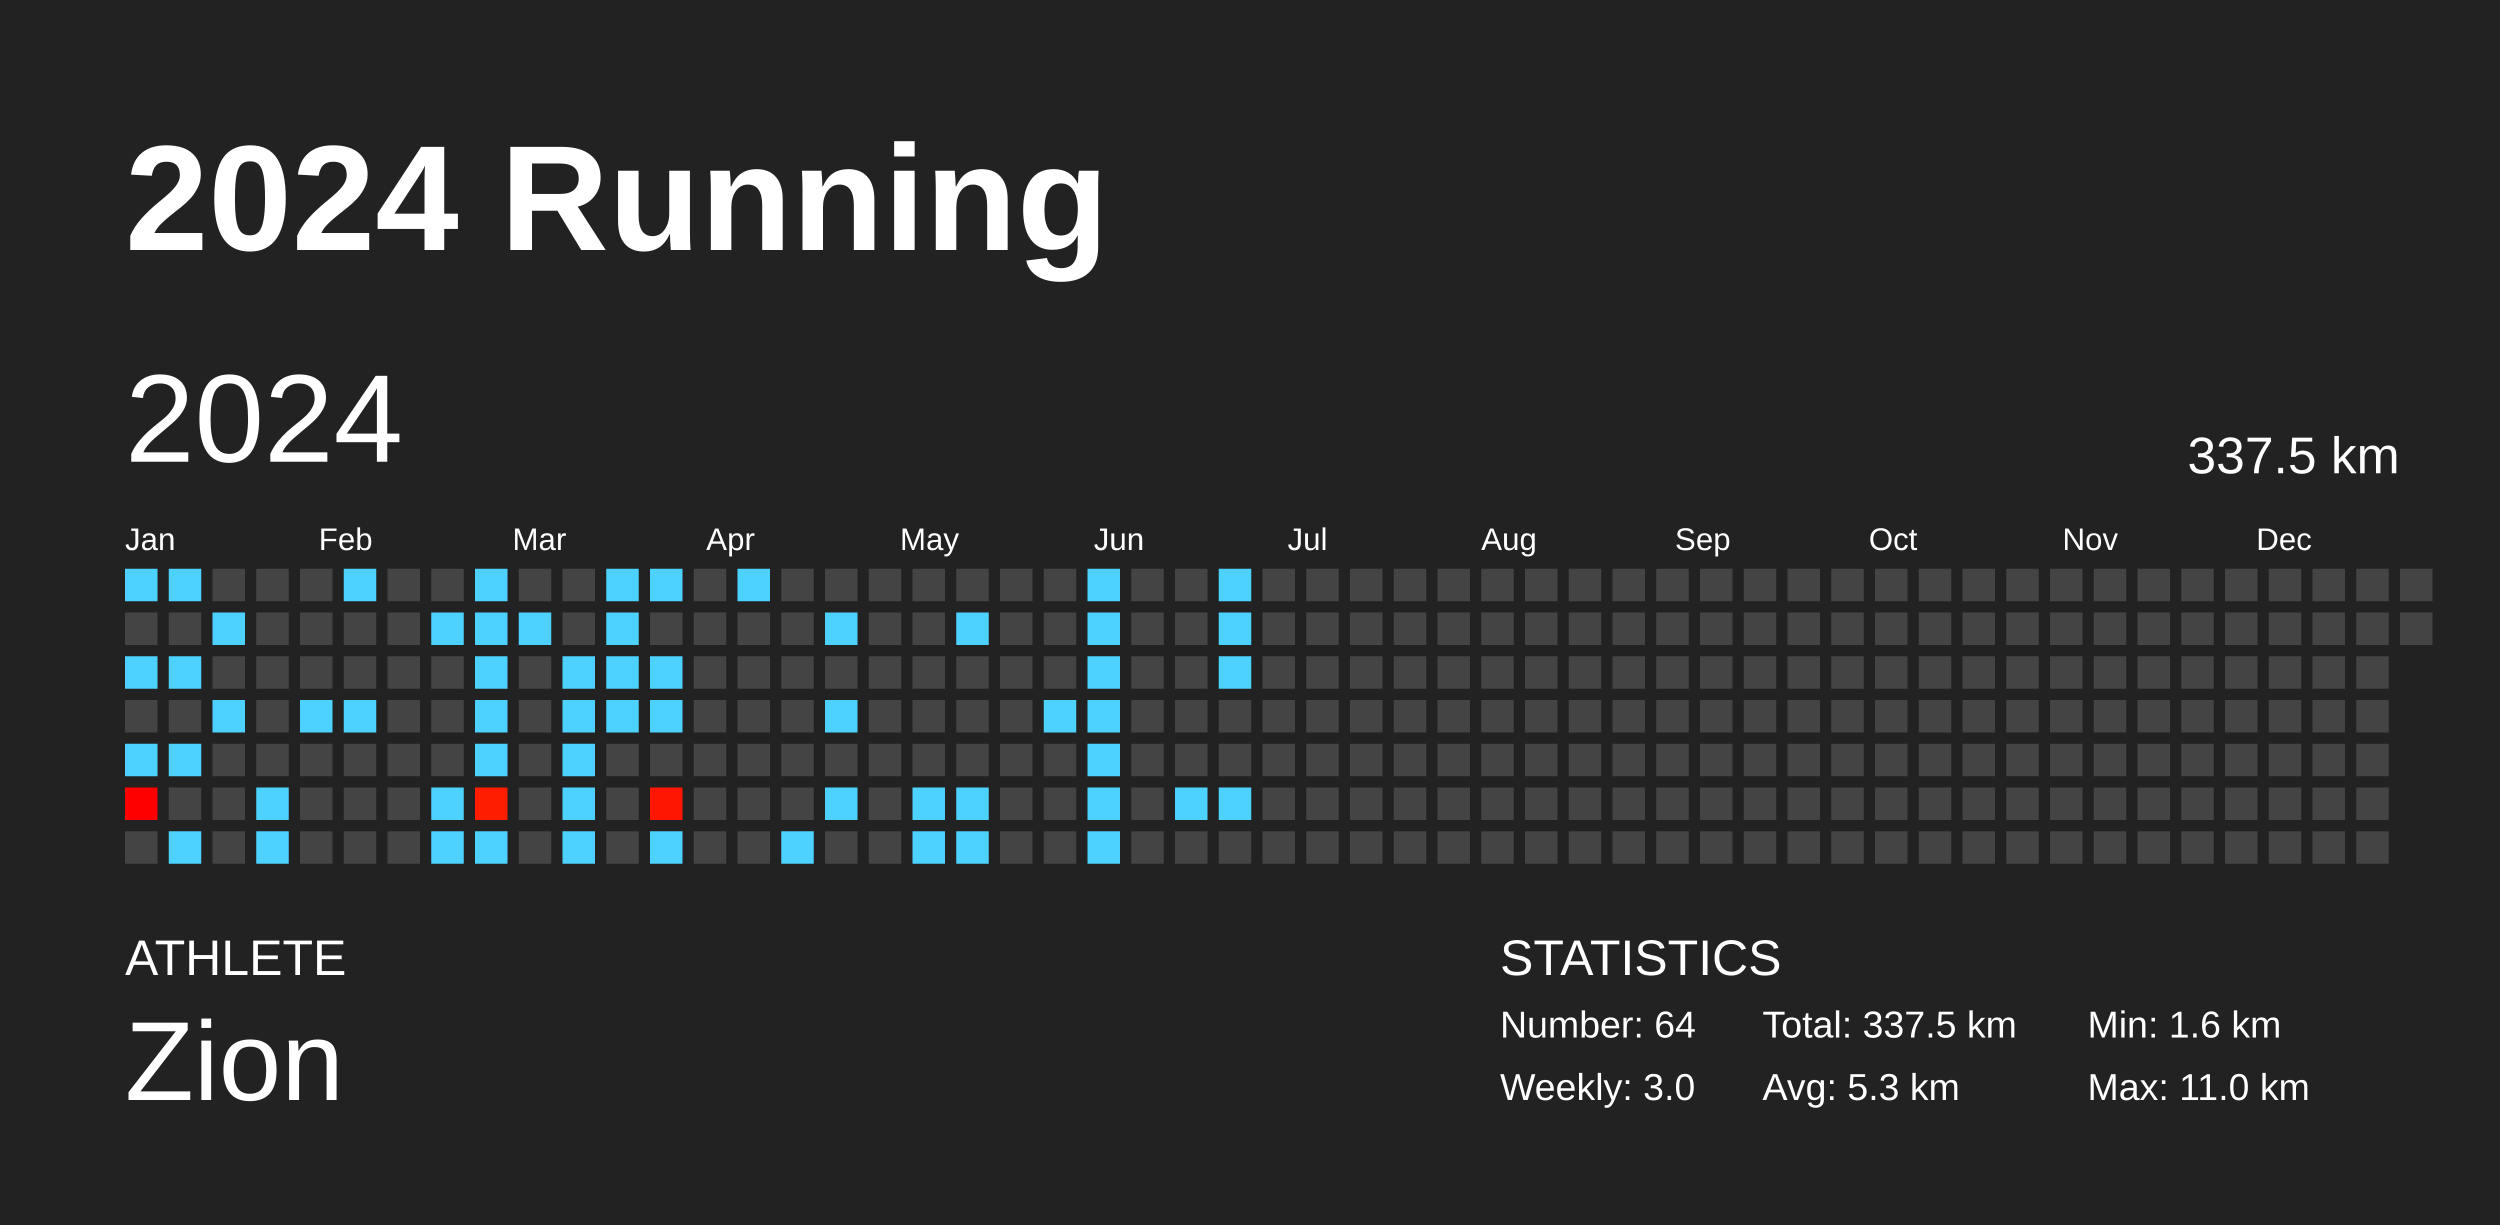
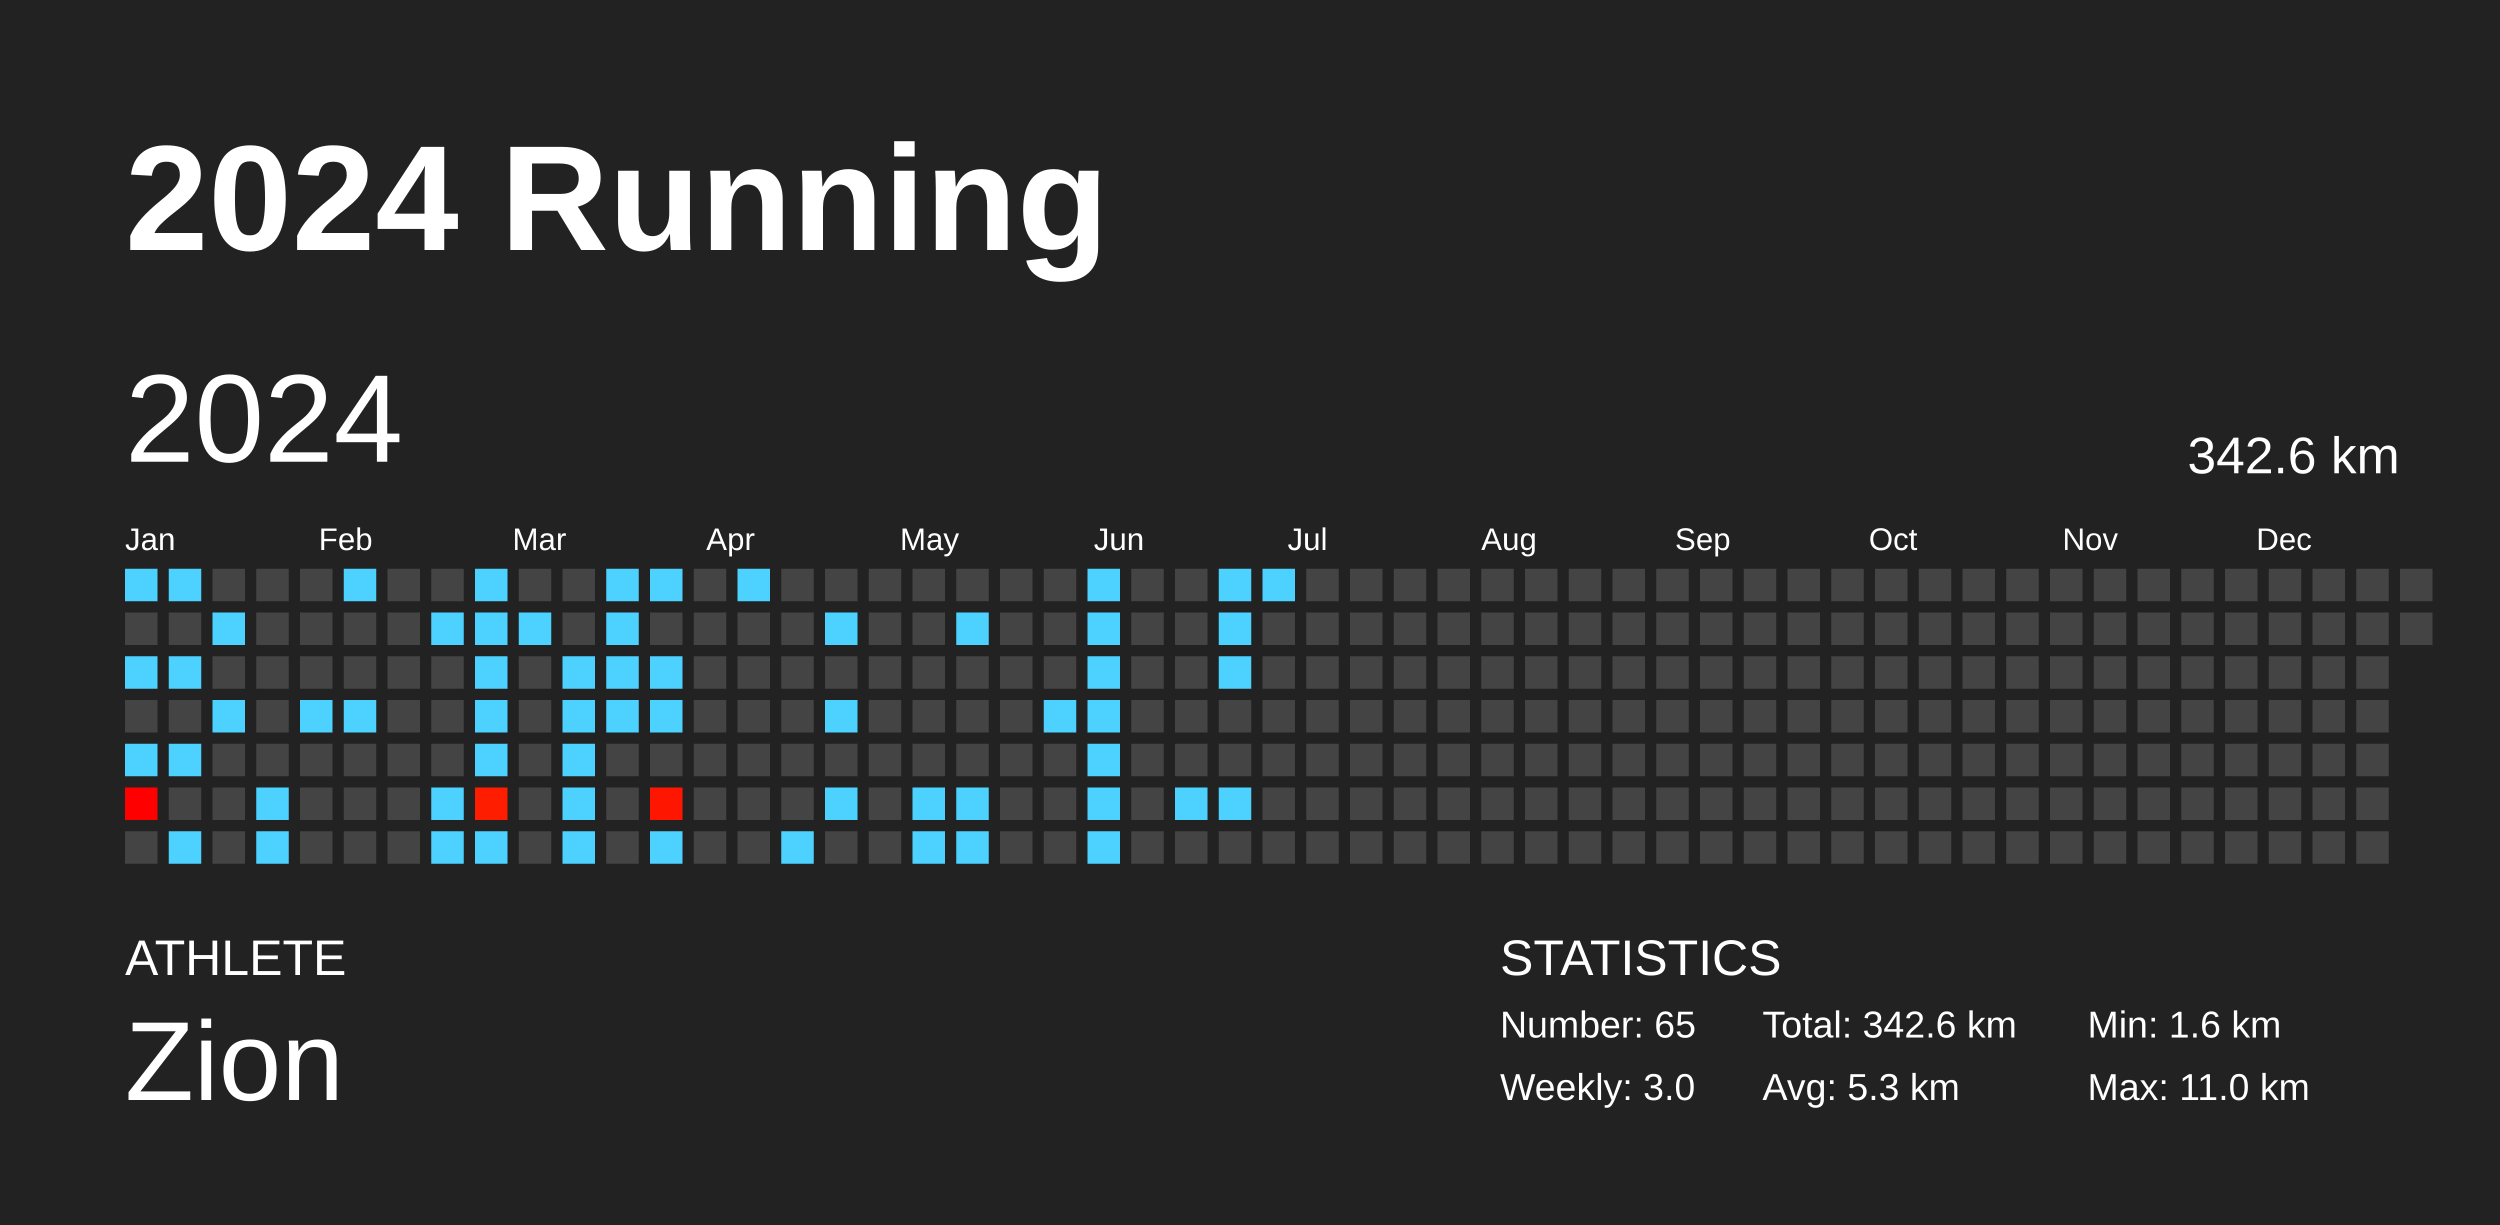
<svg xmlns="http://www.w3.org/2000/svg" baseProfile="full" height="98mm" version="1.1" viewBox="0,0,200,98" width="200mm">
  <defs />
  <rect fill="#222222" height="98" width="200" x="0" y="0" />
  <text fill="#FFFFFF" style="font-size:12px; font-family:Arial; font-weight:bold;" x="10" y="20">2024 Running</text>
  <text fill="#FFFFFF" style="font-size:4px; font-family:Arial" x="10" y="78">ATHLETE</text>
  <text fill="#FFFFFF" style="font-size:9px; font-family:Arial" x="10" y="88">Zion</text>
  <text fill="#FFFFFF" style="font-size:4px; font-family:Arial" x="120" y="78">STATISTICS</text>
-   <text fill="#FFFFFF" style="font-size:3px; font-family:Arial" x="120" y="83">Number: 64</text>
+   <text fill="#FFFFFF" style="font-size:3px; font-family:Arial" x="120" y="83">Number: 65</text>
  <text fill="#FFFFFF" style="font-size:3px; font-family:Arial" x="120" y="88">Weekly: 3.0</text>
-   <text fill="#FFFFFF" style="font-size:3px; font-family:Arial" x="141" y="83">Total: 337.5 km</text>
+   <text fill="#FFFFFF" style="font-size:3px; font-family:Arial" x="141" y="83">Total: 342.6 km</text>
  <text fill="#FFFFFF" style="font-size:3px; font-family:Arial" x="141" y="88">Avg: 5.3 km</text>
  <text fill="#FFFFFF" style="font-size:3px; font-family:Arial" x="167" y="83">Min: 1.6 km</text>
  <text fill="#FFFFFF" style="font-size:3px; font-family:Arial" x="167" y="88">Max: 11.0 km</text>
  <text dominant-baseline="hanging" fill="#FFFFFF" style="font-size:10.0px; font-family:Arial;" x="10" y="30">2024</text>
-   <text dominant-baseline="hanging" fill="#FFFFFF" style="font-size:4.125px; font-family:Arial;" x="175" y="35">337.5 km</text>
+   <text dominant-baseline="hanging" fill="#FFFFFF" style="font-size:4.125px; font-family:Arial;" x="175" y="35">342.6 km</text>
  <text fill="#FFFFFF" style="font-size:2.5px; font-family:Arial" x="10.0" y="44">Jan</text>
  <text fill="#FFFFFF" style="font-size:2.5px; font-family:Arial" x="25.5" y="44">Feb</text>
  <text fill="#FFFFFF" style="font-size:2.5px; font-family:Arial" x="41.0" y="44">Mar</text>
  <text fill="#FFFFFF" style="font-size:2.5px; font-family:Arial" x="56.5" y="44">Apr</text>
  <text fill="#FFFFFF" style="font-size:2.5px; font-family:Arial" x="72.0" y="44">May</text>
  <text fill="#FFFFFF" style="font-size:2.5px; font-family:Arial" x="87.5" y="44">Jun</text>
  <text fill="#FFFFFF" style="font-size:2.5px; font-family:Arial" x="103.0" y="44">Jul</text>
  <text fill="#FFFFFF" style="font-size:2.5px; font-family:Arial" x="118.5" y="44">Aug</text>
  <text fill="#FFFFFF" style="font-size:2.5px; font-family:Arial" x="134.0" y="44">Sep</text>
  <text fill="#FFFFFF" style="font-size:2.5px; font-family:Arial" x="149.5" y="44">Oct</text>
  <text fill="#FFFFFF" style="font-size:2.5px; font-family:Arial" x="165.0" y="44">Nov</text>
  <text fill="#FFFFFF" style="font-size:2.5px; font-family:Arial" x="180.5" y="44">Dec</text>
  <rect fill="#4dd2ff" height="2.6" width="2.6" x="10.0" y="45.5" />
  <rect fill="#444444" height="2.6" width="2.6" x="10.0" y="49.0" />
  <rect fill="#4dd2ff" height="2.6" width="2.6" x="10.0" y="52.5" />
  <rect fill="#444444" height="2.6" width="2.6" x="10.0" y="56.0" />
  <rect fill="#4dd2ff" height="2.6" width="2.6" x="10.0" y="59.5" />
  <rect fill="#ff0000" height="2.6" width="2.6" x="10.0" y="63.0" />
  <rect fill="#444444" height="2.6" width="2.6" x="10.0" y="66.5" />
  <rect fill="#4dd2ff" height="2.6" width="2.6" x="13.5" y="45.5" />
  <rect fill="#444444" height="2.6" width="2.6" x="13.5" y="49.0" />
  <rect fill="#4dd2ff" height="2.6" width="2.6" x="13.5" y="52.5" />
  <rect fill="#444444" height="2.6" width="2.6" x="13.5" y="56.0" />
  <rect fill="#4dd2ff" height="2.6" width="2.6" x="13.5" y="59.5" />
  <rect fill="#444444" height="2.6" width="2.6" x="13.5" y="63.0" />
  <rect fill="#4dd2ff" height="2.6" width="2.6" x="13.5" y="66.5" />
  <rect fill="#444444" height="2.6" width="2.6" x="17.0" y="45.5" />
  <rect fill="#4dd2ff" height="2.6" width="2.6" x="17.0" y="49.0" />
  <rect fill="#444444" height="2.6" width="2.6" x="17.0" y="52.5" />
  <rect fill="#4dd2ff" height="2.6" width="2.6" x="17.0" y="56.0" />
  <rect fill="#444444" height="2.6" width="2.6" x="17.0" y="59.5" />
  <rect fill="#444444" height="2.6" width="2.6" x="17.0" y="63.0" />
  <rect fill="#444444" height="2.6" width="2.6" x="17.0" y="66.5" />
  <rect fill="#444444" height="2.6" width="2.6" x="20.5" y="45.5" />
  <rect fill="#444444" height="2.6" width="2.6" x="20.5" y="49.0" />
  <rect fill="#444444" height="2.6" width="2.6" x="20.5" y="52.5" />
  <rect fill="#444444" height="2.6" width="2.6" x="20.5" y="56.0" />
  <rect fill="#444444" height="2.6" width="2.6" x="20.5" y="59.5" />
  <rect fill="#4dd2ff" height="2.6" width="2.6" x="20.5" y="63.0" />
  <rect fill="#4dd2ff" height="2.6" width="2.6" x="20.5" y="66.5" />
  <rect fill="#444444" height="2.6" width="2.6" x="24.0" y="45.5" />
  <rect fill="#444444" height="2.6" width="2.6" x="24.0" y="49.0" />
  <rect fill="#444444" height="2.6" width="2.6" x="24.0" y="52.5" />
  <rect fill="#4dd2ff" height="2.6" width="2.6" x="24.0" y="56.0" />
  <rect fill="#444444" height="2.6" width="2.6" x="24.0" y="59.5" />
  <rect fill="#444444" height="2.6" width="2.6" x="24.0" y="63.0" />
  <rect fill="#444444" height="2.6" width="2.6" x="24.0" y="66.5" />
  <rect fill="#4dd2ff" height="2.6" width="2.6" x="27.5" y="45.5" />
  <rect fill="#444444" height="2.6" width="2.6" x="27.5" y="49.0" />
  <rect fill="#444444" height="2.6" width="2.6" x="27.5" y="52.5" />
  <rect fill="#4dd2ff" height="2.6" width="2.6" x="27.5" y="56.0" />
  <rect fill="#444444" height="2.6" width="2.6" x="27.5" y="59.5" />
  <rect fill="#444444" height="2.6" width="2.6" x="27.5" y="63.0" />
  <rect fill="#444444" height="2.6" width="2.6" x="27.5" y="66.5" />
  <rect fill="#444444" height="2.6" width="2.6" x="31.0" y="45.5" />
  <rect fill="#444444" height="2.6" width="2.6" x="31.0" y="49.0" />
  <rect fill="#444444" height="2.6" width="2.6" x="31.0" y="52.5" />
  <rect fill="#444444" height="2.6" width="2.6" x="31.0" y="56.0" />
  <rect fill="#444444" height="2.6" width="2.6" x="31.0" y="59.5" />
  <rect fill="#444444" height="2.6" width="2.6" x="31.0" y="63.0" />
  <rect fill="#444444" height="2.6" width="2.6" x="31.0" y="66.5" />
  <rect fill="#444444" height="2.6" width="2.6" x="34.5" y="45.5" />
  <rect fill="#4dd2ff" height="2.6" width="2.6" x="34.5" y="49.0" />
  <rect fill="#444444" height="2.6" width="2.6" x="34.5" y="52.5" />
  <rect fill="#444444" height="2.6" width="2.6" x="34.5" y="56.0" />
  <rect fill="#444444" height="2.6" width="2.6" x="34.5" y="59.5" />
  <rect fill="#4dd2ff" height="2.6" width="2.6" x="34.5" y="63.0" />
  <rect fill="#4dd2ff" height="2.6" width="2.6" x="34.5" y="66.5" />
  <rect fill="#4dd2ff" height="2.6" width="2.6" x="38.0" y="45.5" />
  <rect fill="#4dd2ff" height="2.6" width="2.6" x="38.0" y="49.0" />
  <rect fill="#4dd2ff" height="2.6" width="2.6" x="38.0" y="52.5" />
  <rect fill="#4dd2ff" height="2.6" width="2.6" x="38.0" y="56.0" />
  <rect fill="#4dd2ff" height="2.6" width="2.6" x="38.0" y="59.5" />
  <rect fill="#ff1d00" height="2.6" width="2.6" x="38.0" y="63.0" />
  <rect fill="#4dd2ff" height="2.6" width="2.6" x="38.0" y="66.5" />
  <rect fill="#444444" height="2.6" width="2.6" x="41.5" y="45.5" />
  <rect fill="#4dd2ff" height="2.6" width="2.6" x="41.5" y="49.0" />
  <rect fill="#444444" height="2.6" width="2.6" x="41.5" y="52.5" />
  <rect fill="#444444" height="2.6" width="2.6" x="41.5" y="56.0" />
  <rect fill="#444444" height="2.6" width="2.6" x="41.5" y="59.5" />
  <rect fill="#444444" height="2.6" width="2.6" x="41.5" y="63.0" />
  <rect fill="#444444" height="2.6" width="2.6" x="41.5" y="66.5" />
  <rect fill="#444444" height="2.6" width="2.6" x="45.0" y="45.5" />
  <rect fill="#444444" height="2.6" width="2.6" x="45.0" y="49.0" />
  <rect fill="#4dd2ff" height="2.6" width="2.6" x="45.0" y="52.5" />
  <rect fill="#4dd2ff" height="2.6" width="2.6" x="45.0" y="56.0" />
  <rect fill="#4dd2ff" height="2.6" width="2.6" x="45.0" y="59.5" />
  <rect fill="#4dd2ff" height="2.6" width="2.6" x="45.0" y="63.0" />
  <rect fill="#4dd2ff" height="2.6" width="2.6" x="45.0" y="66.5" />
  <rect fill="#4dd2ff" height="2.6" width="2.6" x="48.5" y="45.5" />
  <rect fill="#4dd2ff" height="2.6" width="2.6" x="48.5" y="49.0" />
  <rect fill="#4dd2ff" height="2.6" width="2.6" x="48.5" y="52.5" />
  <rect fill="#4dd2ff" height="2.6" width="2.6" x="48.5" y="56.0" />
  <rect fill="#444444" height="2.6" width="2.6" x="48.5" y="59.5" />
  <rect fill="#444444" height="2.6" width="2.6" x="48.5" y="63.0" />
  <rect fill="#444444" height="2.6" width="2.6" x="48.5" y="66.5" />
  <rect fill="#4dd2ff" height="2.6" width="2.6" x="52.0" y="45.5" />
  <rect fill="#444444" height="2.6" width="2.6" x="52.0" y="49.0" />
  <rect fill="#4dd2ff" height="2.6" width="2.6" x="52.0" y="52.5" />
  <rect fill="#4dd2ff" height="2.6" width="2.6" x="52.0" y="56.0" />
  <rect fill="#444444" height="2.6" width="2.6" x="52.0" y="59.5" />
  <rect fill="#ff1600" height="2.6" width="2.6" x="52.0" y="63.0" />
  <rect fill="#4dd2ff" height="2.6" width="2.6" x="52.0" y="66.5" />
  <rect fill="#444444" height="2.6" width="2.6" x="55.5" y="45.5" />
  <rect fill="#444444" height="2.6" width="2.6" x="55.5" y="49.0" />
  <rect fill="#444444" height="2.6" width="2.6" x="55.5" y="52.5" />
  <rect fill="#444444" height="2.6" width="2.6" x="55.5" y="56.0" />
  <rect fill="#444444" height="2.6" width="2.6" x="55.5" y="59.5" />
  <rect fill="#444444" height="2.6" width="2.6" x="55.5" y="63.0" />
  <rect fill="#444444" height="2.6" width="2.6" x="55.5" y="66.5" />
  <rect fill="#4dd2ff" height="2.6" width="2.6" x="59.0" y="45.5" />
  <rect fill="#444444" height="2.6" width="2.6" x="59.0" y="49.0" />
  <rect fill="#444444" height="2.6" width="2.6" x="59.0" y="52.5" />
  <rect fill="#444444" height="2.6" width="2.6" x="59.0" y="56.0" />
  <rect fill="#444444" height="2.6" width="2.6" x="59.0" y="59.5" />
  <rect fill="#444444" height="2.6" width="2.6" x="59.0" y="63.0" />
  <rect fill="#444444" height="2.6" width="2.6" x="59.0" y="66.5" />
  <rect fill="#444444" height="2.6" width="2.6" x="62.5" y="45.5" />
  <rect fill="#444444" height="2.6" width="2.6" x="62.5" y="49.0" />
  <rect fill="#444444" height="2.6" width="2.6" x="62.5" y="52.5" />
  <rect fill="#444444" height="2.6" width="2.6" x="62.5" y="56.0" />
  <rect fill="#444444" height="2.6" width="2.6" x="62.5" y="59.5" />
  <rect fill="#444444" height="2.6" width="2.6" x="62.5" y="63.0" />
  <rect fill="#4dd2ff" height="2.6" width="2.6" x="62.5" y="66.5" />
  <rect fill="#444444" height="2.6" width="2.6" x="66.0" y="45.5" />
  <rect fill="#4dd2ff" height="2.6" width="2.6" x="66.0" y="49.0" />
  <rect fill="#444444" height="2.6" width="2.6" x="66.0" y="52.5" />
  <rect fill="#4dd2ff" height="2.6" width="2.6" x="66.0" y="56.0" />
  <rect fill="#444444" height="2.6" width="2.6" x="66.0" y="59.5" />
  <rect fill="#4dd2ff" height="2.6" width="2.6" x="66.0" y="63.0" />
  <rect fill="#444444" height="2.6" width="2.6" x="66.0" y="66.5" />
  <rect fill="#444444" height="2.6" width="2.6" x="69.5" y="45.5" />
  <rect fill="#444444" height="2.6" width="2.6" x="69.5" y="49.0" />
  <rect fill="#444444" height="2.6" width="2.6" x="69.5" y="52.5" />
  <rect fill="#444444" height="2.6" width="2.6" x="69.5" y="56.0" />
  <rect fill="#444444" height="2.6" width="2.6" x="69.5" y="59.5" />
  <rect fill="#444444" height="2.6" width="2.6" x="69.5" y="63.0" />
  <rect fill="#444444" height="2.6" width="2.6" x="69.5" y="66.5" />
  <rect fill="#444444" height="2.6" width="2.6" x="73.0" y="45.5" />
  <rect fill="#444444" height="2.6" width="2.6" x="73.0" y="49.0" />
  <rect fill="#444444" height="2.6" width="2.6" x="73.0" y="52.5" />
  <rect fill="#444444" height="2.6" width="2.6" x="73.0" y="56.0" />
  <rect fill="#444444" height="2.6" width="2.6" x="73.0" y="59.5" />
  <rect fill="#4dd2ff" height="2.6" width="2.6" x="73.0" y="63.0" />
  <rect fill="#4dd2ff" height="2.6" width="2.6" x="73.0" y="66.5" />
  <rect fill="#444444" height="2.6" width="2.6" x="76.5" y="45.5" />
  <rect fill="#4dd2ff" height="2.6" width="2.6" x="76.5" y="49.0" />
  <rect fill="#444444" height="2.6" width="2.6" x="76.5" y="52.5" />
  <rect fill="#444444" height="2.6" width="2.6" x="76.5" y="56.0" />
  <rect fill="#444444" height="2.6" width="2.6" x="76.5" y="59.5" />
  <rect fill="#4dd2ff" height="2.6" width="2.6" x="76.5" y="63.0" />
  <rect fill="#4dd2ff" height="2.6" width="2.6" x="76.5" y="66.5" />
  <rect fill="#444444" height="2.6" width="2.6" x="80.0" y="45.5" />
  <rect fill="#444444" height="2.6" width="2.6" x="80.0" y="49.0" />
  <rect fill="#444444" height="2.6" width="2.6" x="80.0" y="52.5" />
  <rect fill="#444444" height="2.6" width="2.6" x="80.0" y="56.0" />
  <rect fill="#444444" height="2.6" width="2.6" x="80.0" y="59.5" />
  <rect fill="#444444" height="2.6" width="2.6" x="80.0" y="63.0" />
  <rect fill="#444444" height="2.6" width="2.6" x="80.0" y="66.5" />
  <rect fill="#444444" height="2.6" width="2.6" x="83.5" y="45.5" />
  <rect fill="#444444" height="2.6" width="2.6" x="83.5" y="49.0" />
  <rect fill="#444444" height="2.6" width="2.6" x="83.5" y="52.5" />
  <rect fill="#4dd2ff" height="2.6" width="2.6" x="83.5" y="56.0" />
  <rect fill="#444444" height="2.6" width="2.6" x="83.5" y="59.5" />
  <rect fill="#444444" height="2.6" width="2.6" x="83.5" y="63.0" />
  <rect fill="#444444" height="2.6" width="2.6" x="83.5" y="66.5" />
  <rect fill="#4dd2ff" height="2.6" width="2.6" x="87.0" y="45.5" />
  <rect fill="#4dd2ff" height="2.6" width="2.6" x="87.0" y="49.0" />
  <rect fill="#4dd2ff" height="2.6" width="2.6" x="87.0" y="52.5" />
  <rect fill="#4dd2ff" height="2.6" width="2.6" x="87.0" y="56.0" />
  <rect fill="#4dd2ff" height="2.6" width="2.6" x="87.0" y="59.5" />
  <rect fill="#4dd2ff" height="2.6" width="2.6" x="87.0" y="63.0" />
  <rect fill="#4dd2ff" height="2.6" width="2.6" x="87.0" y="66.5" />
  <rect fill="#444444" height="2.6" width="2.6" x="90.5" y="45.5" />
  <rect fill="#444444" height="2.6" width="2.6" x="90.5" y="49.0" />
  <rect fill="#444444" height="2.6" width="2.6" x="90.5" y="52.5" />
  <rect fill="#444444" height="2.6" width="2.6" x="90.5" y="56.0" />
  <rect fill="#444444" height="2.6" width="2.6" x="90.5" y="59.5" />
  <rect fill="#444444" height="2.6" width="2.6" x="90.5" y="63.0" />
  <rect fill="#444444" height="2.6" width="2.6" x="90.5" y="66.5" />
  <rect fill="#444444" height="2.6" width="2.6" x="94.0" y="45.5" />
  <rect fill="#444444" height="2.6" width="2.6" x="94.0" y="49.0" />
  <rect fill="#444444" height="2.6" width="2.6" x="94.0" y="52.5" />
  <rect fill="#444444" height="2.6" width="2.6" x="94.0" y="56.0" />
  <rect fill="#444444" height="2.6" width="2.6" x="94.0" y="59.5" />
  <rect fill="#4dd2ff" height="2.6" width="2.6" x="94.0" y="63.0" />
  <rect fill="#444444" height="2.6" width="2.6" x="94.0" y="66.5" />
  <rect fill="#4dd2ff" height="2.6" width="2.6" x="97.5" y="45.5" />
  <rect fill="#4dd2ff" height="2.6" width="2.6" x="97.5" y="49.0" />
  <rect fill="#4dd2ff" height="2.6" width="2.6" x="97.5" y="52.5" />
  <rect fill="#444444" height="2.6" width="2.6" x="97.5" y="56.0" />
  <rect fill="#444444" height="2.6" width="2.6" x="97.5" y="59.5" />
  <rect fill="#4dd2ff" height="2.6" width="2.6" x="97.5" y="63.0" />
  <rect fill="#444444" height="2.6" width="2.6" x="97.5" y="66.5" />
-   <rect fill="#444444" height="2.6" width="2.6" x="101.0" y="45.5" />
+   <rect fill="#4dd2ff" height="2.6" width="2.6" x="101.0" y="45.5" />
  <rect fill="#444444" height="2.6" width="2.6" x="101.0" y="49.0" />
  <rect fill="#444444" height="2.6" width="2.6" x="101.0" y="52.5" />
  <rect fill="#444444" height="2.6" width="2.6" x="101.0" y="56.0" />
  <rect fill="#444444" height="2.6" width="2.6" x="101.0" y="59.5" />
  <rect fill="#444444" height="2.6" width="2.6" x="101.0" y="63.0" />
  <rect fill="#444444" height="2.6" width="2.6" x="101.0" y="66.5" />
  <rect fill="#444444" height="2.6" width="2.6" x="104.5" y="45.5" />
  <rect fill="#444444" height="2.6" width="2.6" x="104.5" y="49.0" />
  <rect fill="#444444" height="2.6" width="2.6" x="104.5" y="52.5" />
  <rect fill="#444444" height="2.6" width="2.6" x="104.5" y="56.0" />
  <rect fill="#444444" height="2.6" width="2.6" x="104.5" y="59.5" />
  <rect fill="#444444" height="2.6" width="2.6" x="104.5" y="63.0" />
  <rect fill="#444444" height="2.6" width="2.6" x="104.5" y="66.5" />
  <rect fill="#444444" height="2.6" width="2.6" x="108.0" y="45.5" />
  <rect fill="#444444" height="2.6" width="2.6" x="108.0" y="49.0" />
  <rect fill="#444444" height="2.6" width="2.6" x="108.0" y="52.5" />
  <rect fill="#444444" height="2.6" width="2.6" x="108.0" y="56.0" />
  <rect fill="#444444" height="2.6" width="2.6" x="108.0" y="59.5" />
  <rect fill="#444444" height="2.6" width="2.6" x="108.0" y="63.0" />
  <rect fill="#444444" height="2.6" width="2.6" x="108.0" y="66.5" />
  <rect fill="#444444" height="2.6" width="2.6" x="111.5" y="45.5" />
  <rect fill="#444444" height="2.6" width="2.6" x="111.5" y="49.0" />
  <rect fill="#444444" height="2.6" width="2.6" x="111.5" y="52.5" />
  <rect fill="#444444" height="2.6" width="2.6" x="111.5" y="56.0" />
  <rect fill="#444444" height="2.6" width="2.6" x="111.5" y="59.5" />
  <rect fill="#444444" height="2.6" width="2.6" x="111.5" y="63.0" />
  <rect fill="#444444" height="2.6" width="2.6" x="111.5" y="66.5" />
  <rect fill="#444444" height="2.6" width="2.6" x="115.0" y="45.5" />
  <rect fill="#444444" height="2.6" width="2.6" x="115.0" y="49.0" />
  <rect fill="#444444" height="2.6" width="2.6" x="115.0" y="52.5" />
  <rect fill="#444444" height="2.6" width="2.6" x="115.0" y="56.0" />
  <rect fill="#444444" height="2.6" width="2.6" x="115.0" y="59.5" />
  <rect fill="#444444" height="2.6" width="2.6" x="115.0" y="63.0" />
  <rect fill="#444444" height="2.6" width="2.6" x="115.0" y="66.5" />
  <rect fill="#444444" height="2.6" width="2.6" x="118.5" y="45.5" />
  <rect fill="#444444" height="2.6" width="2.6" x="118.5" y="49.0" />
  <rect fill="#444444" height="2.6" width="2.6" x="118.5" y="52.5" />
  <rect fill="#444444" height="2.6" width="2.6" x="118.5" y="56.0" />
  <rect fill="#444444" height="2.6" width="2.6" x="118.5" y="59.5" />
  <rect fill="#444444" height="2.6" width="2.6" x="118.5" y="63.0" />
  <rect fill="#444444" height="2.6" width="2.6" x="118.5" y="66.5" />
  <rect fill="#444444" height="2.6" width="2.6" x="122.0" y="45.5" />
  <rect fill="#444444" height="2.6" width="2.6" x="122.0" y="49.0" />
  <rect fill="#444444" height="2.6" width="2.6" x="122.0" y="52.5" />
  <rect fill="#444444" height="2.6" width="2.6" x="122.0" y="56.0" />
  <rect fill="#444444" height="2.6" width="2.6" x="122.0" y="59.5" />
  <rect fill="#444444" height="2.6" width="2.6" x="122.0" y="63.0" />
  <rect fill="#444444" height="2.6" width="2.6" x="122.0" y="66.5" />
  <rect fill="#444444" height="2.6" width="2.6" x="125.5" y="45.5" />
  <rect fill="#444444" height="2.6" width="2.6" x="125.5" y="49.0" />
  <rect fill="#444444" height="2.6" width="2.6" x="125.5" y="52.5" />
  <rect fill="#444444" height="2.6" width="2.6" x="125.5" y="56.0" />
  <rect fill="#444444" height="2.6" width="2.6" x="125.5" y="59.5" />
  <rect fill="#444444" height="2.6" width="2.6" x="125.5" y="63.0" />
  <rect fill="#444444" height="2.6" width="2.6" x="125.5" y="66.5" />
  <rect fill="#444444" height="2.6" width="2.6" x="129.0" y="45.5" />
  <rect fill="#444444" height="2.6" width="2.6" x="129.0" y="49.0" />
  <rect fill="#444444" height="2.6" width="2.6" x="129.0" y="52.5" />
  <rect fill="#444444" height="2.6" width="2.6" x="129.0" y="56.0" />
  <rect fill="#444444" height="2.6" width="2.6" x="129.0" y="59.5" />
  <rect fill="#444444" height="2.6" width="2.6" x="129.0" y="63.0" />
  <rect fill="#444444" height="2.6" width="2.6" x="129.0" y="66.5" />
  <rect fill="#444444" height="2.6" width="2.6" x="132.5" y="45.5" />
  <rect fill="#444444" height="2.6" width="2.6" x="132.5" y="49.0" />
  <rect fill="#444444" height="2.6" width="2.6" x="132.5" y="52.5" />
  <rect fill="#444444" height="2.6" width="2.6" x="132.5" y="56.0" />
  <rect fill="#444444" height="2.6" width="2.6" x="132.5" y="59.5" />
  <rect fill="#444444" height="2.6" width="2.6" x="132.5" y="63.0" />
  <rect fill="#444444" height="2.6" width="2.6" x="132.5" y="66.5" />
  <rect fill="#444444" height="2.6" width="2.6" x="136.0" y="45.5" />
  <rect fill="#444444" height="2.6" width="2.6" x="136.0" y="49.0" />
  <rect fill="#444444" height="2.6" width="2.6" x="136.0" y="52.5" />
  <rect fill="#444444" height="2.6" width="2.6" x="136.0" y="56.0" />
  <rect fill="#444444" height="2.6" width="2.6" x="136.0" y="59.5" />
  <rect fill="#444444" height="2.6" width="2.6" x="136.0" y="63.0" />
  <rect fill="#444444" height="2.6" width="2.6" x="136.0" y="66.5" />
  <rect fill="#444444" height="2.6" width="2.6" x="139.5" y="45.5" />
  <rect fill="#444444" height="2.6" width="2.6" x="139.5" y="49.0" />
  <rect fill="#444444" height="2.6" width="2.6" x="139.5" y="52.5" />
  <rect fill="#444444" height="2.6" width="2.6" x="139.5" y="56.0" />
  <rect fill="#444444" height="2.6" width="2.6" x="139.5" y="59.5" />
  <rect fill="#444444" height="2.6" width="2.6" x="139.5" y="63.0" />
  <rect fill="#444444" height="2.6" width="2.6" x="139.5" y="66.5" />
  <rect fill="#444444" height="2.6" width="2.6" x="143.0" y="45.5" />
  <rect fill="#444444" height="2.6" width="2.6" x="143.0" y="49.0" />
  <rect fill="#444444" height="2.6" width="2.6" x="143.0" y="52.5" />
  <rect fill="#444444" height="2.6" width="2.6" x="143.0" y="56.0" />
  <rect fill="#444444" height="2.6" width="2.6" x="143.0" y="59.5" />
  <rect fill="#444444" height="2.6" width="2.6" x="143.0" y="63.0" />
  <rect fill="#444444" height="2.6" width="2.6" x="143.0" y="66.5" />
  <rect fill="#444444" height="2.6" width="2.6" x="146.5" y="45.5" />
  <rect fill="#444444" height="2.6" width="2.6" x="146.5" y="49.0" />
  <rect fill="#444444" height="2.6" width="2.6" x="146.5" y="52.5" />
  <rect fill="#444444" height="2.6" width="2.6" x="146.5" y="56.0" />
  <rect fill="#444444" height="2.6" width="2.6" x="146.5" y="59.5" />
  <rect fill="#444444" height="2.6" width="2.6" x="146.5" y="63.0" />
  <rect fill="#444444" height="2.6" width="2.6" x="146.5" y="66.5" />
  <rect fill="#444444" height="2.6" width="2.6" x="150.0" y="45.5" />
  <rect fill="#444444" height="2.6" width="2.6" x="150.0" y="49.0" />
  <rect fill="#444444" height="2.6" width="2.6" x="150.0" y="52.5" />
  <rect fill="#444444" height="2.6" width="2.6" x="150.0" y="56.0" />
  <rect fill="#444444" height="2.6" width="2.6" x="150.0" y="59.5" />
  <rect fill="#444444" height="2.6" width="2.6" x="150.0" y="63.0" />
  <rect fill="#444444" height="2.6" width="2.6" x="150.0" y="66.5" />
  <rect fill="#444444" height="2.6" width="2.6" x="153.5" y="45.5" />
  <rect fill="#444444" height="2.6" width="2.6" x="153.5" y="49.0" />
  <rect fill="#444444" height="2.6" width="2.6" x="153.5" y="52.5" />
  <rect fill="#444444" height="2.6" width="2.6" x="153.5" y="56.0" />
  <rect fill="#444444" height="2.6" width="2.6" x="153.5" y="59.5" />
  <rect fill="#444444" height="2.6" width="2.6" x="153.5" y="63.0" />
  <rect fill="#444444" height="2.6" width="2.6" x="153.5" y="66.5" />
  <rect fill="#444444" height="2.6" width="2.6" x="157.0" y="45.5" />
  <rect fill="#444444" height="2.6" width="2.6" x="157.0" y="49.0" />
  <rect fill="#444444" height="2.6" width="2.6" x="157.0" y="52.5" />
  <rect fill="#444444" height="2.6" width="2.6" x="157.0" y="56.0" />
  <rect fill="#444444" height="2.6" width="2.6" x="157.0" y="59.5" />
  <rect fill="#444444" height="2.6" width="2.6" x="157.0" y="63.0" />
  <rect fill="#444444" height="2.6" width="2.6" x="157.0" y="66.5" />
  <rect fill="#444444" height="2.6" width="2.6" x="160.5" y="45.5" />
  <rect fill="#444444" height="2.6" width="2.6" x="160.5" y="49.0" />
  <rect fill="#444444" height="2.6" width="2.6" x="160.5" y="52.5" />
  <rect fill="#444444" height="2.6" width="2.6" x="160.5" y="56.0" />
  <rect fill="#444444" height="2.6" width="2.6" x="160.5" y="59.5" />
  <rect fill="#444444" height="2.6" width="2.6" x="160.5" y="63.0" />
  <rect fill="#444444" height="2.6" width="2.6" x="160.5" y="66.5" />
  <rect fill="#444444" height="2.6" width="2.6" x="164.0" y="45.5" />
  <rect fill="#444444" height="2.6" width="2.6" x="164.0" y="49.0" />
  <rect fill="#444444" height="2.6" width="2.6" x="164.0" y="52.5" />
  <rect fill="#444444" height="2.6" width="2.6" x="164.0" y="56.0" />
  <rect fill="#444444" height="2.6" width="2.6" x="164.0" y="59.5" />
  <rect fill="#444444" height="2.6" width="2.6" x="164.0" y="63.0" />
  <rect fill="#444444" height="2.6" width="2.6" x="164.0" y="66.5" />
  <rect fill="#444444" height="2.6" width="2.6" x="167.5" y="45.5" />
  <rect fill="#444444" height="2.6" width="2.6" x="167.5" y="49.0" />
  <rect fill="#444444" height="2.6" width="2.6" x="167.5" y="52.5" />
  <rect fill="#444444" height="2.6" width="2.6" x="167.5" y="56.0" />
  <rect fill="#444444" height="2.6" width="2.6" x="167.5" y="59.5" />
  <rect fill="#444444" height="2.6" width="2.6" x="167.5" y="63.0" />
  <rect fill="#444444" height="2.6" width="2.6" x="167.5" y="66.5" />
  <rect fill="#444444" height="2.6" width="2.6" x="171.0" y="45.5" />
  <rect fill="#444444" height="2.6" width="2.6" x="171.0" y="49.0" />
  <rect fill="#444444" height="2.6" width="2.6" x="171.0" y="52.5" />
  <rect fill="#444444" height="2.6" width="2.6" x="171.0" y="56.0" />
  <rect fill="#444444" height="2.6" width="2.6" x="171.0" y="59.5" />
  <rect fill="#444444" height="2.6" width="2.6" x="171.0" y="63.0" />
  <rect fill="#444444" height="2.6" width="2.6" x="171.0" y="66.5" />
  <rect fill="#444444" height="2.6" width="2.6" x="174.5" y="45.5" />
  <rect fill="#444444" height="2.6" width="2.6" x="174.5" y="49.0" />
  <rect fill="#444444" height="2.6" width="2.6" x="174.5" y="52.5" />
  <rect fill="#444444" height="2.6" width="2.6" x="174.5" y="56.0" />
  <rect fill="#444444" height="2.6" width="2.6" x="174.5" y="59.5" />
  <rect fill="#444444" height="2.6" width="2.6" x="174.5" y="63.0" />
  <rect fill="#444444" height="2.6" width="2.6" x="174.5" y="66.5" />
  <rect fill="#444444" height="2.6" width="2.6" x="178.0" y="45.5" />
  <rect fill="#444444" height="2.6" width="2.6" x="178.0" y="49.0" />
  <rect fill="#444444" height="2.6" width="2.6" x="178.0" y="52.5" />
  <rect fill="#444444" height="2.6" width="2.6" x="178.0" y="56.0" />
  <rect fill="#444444" height="2.6" width="2.6" x="178.0" y="59.5" />
  <rect fill="#444444" height="2.6" width="2.6" x="178.0" y="63.0" />
  <rect fill="#444444" height="2.6" width="2.6" x="178.0" y="66.5" />
  <rect fill="#444444" height="2.6" width="2.6" x="181.5" y="45.5" />
  <rect fill="#444444" height="2.6" width="2.6" x="181.5" y="49.0" />
  <rect fill="#444444" height="2.6" width="2.6" x="181.5" y="52.5" />
  <rect fill="#444444" height="2.6" width="2.6" x="181.5" y="56.0" />
  <rect fill="#444444" height="2.6" width="2.6" x="181.5" y="59.5" />
  <rect fill="#444444" height="2.6" width="2.6" x="181.5" y="63.0" />
  <rect fill="#444444" height="2.6" width="2.6" x="181.5" y="66.5" />
  <rect fill="#444444" height="2.6" width="2.6" x="185.0" y="45.5" />
  <rect fill="#444444" height="2.6" width="2.6" x="185.0" y="49.0" />
  <rect fill="#444444" height="2.6" width="2.6" x="185.0" y="52.5" />
  <rect fill="#444444" height="2.6" width="2.6" x="185.0" y="56.0" />
  <rect fill="#444444" height="2.6" width="2.6" x="185.0" y="59.5" />
  <rect fill="#444444" height="2.6" width="2.6" x="185.0" y="63.0" />
  <rect fill="#444444" height="2.6" width="2.6" x="185.0" y="66.5" />
  <rect fill="#444444" height="2.6" width="2.6" x="188.5" y="45.5" />
  <rect fill="#444444" height="2.6" width="2.6" x="188.5" y="49.0" />
  <rect fill="#444444" height="2.6" width="2.6" x="188.5" y="52.5" />
  <rect fill="#444444" height="2.6" width="2.6" x="188.5" y="56.0" />
  <rect fill="#444444" height="2.6" width="2.6" x="188.5" y="59.5" />
  <rect fill="#444444" height="2.6" width="2.6" x="188.5" y="63.0" />
  <rect fill="#444444" height="2.6" width="2.6" x="188.5" y="66.5" />
  <rect fill="#444444" height="2.6" width="2.6" x="192.0" y="45.5" />
  <rect fill="#444444" height="2.6" width="2.6" x="192.0" y="49.0" />
</svg>
